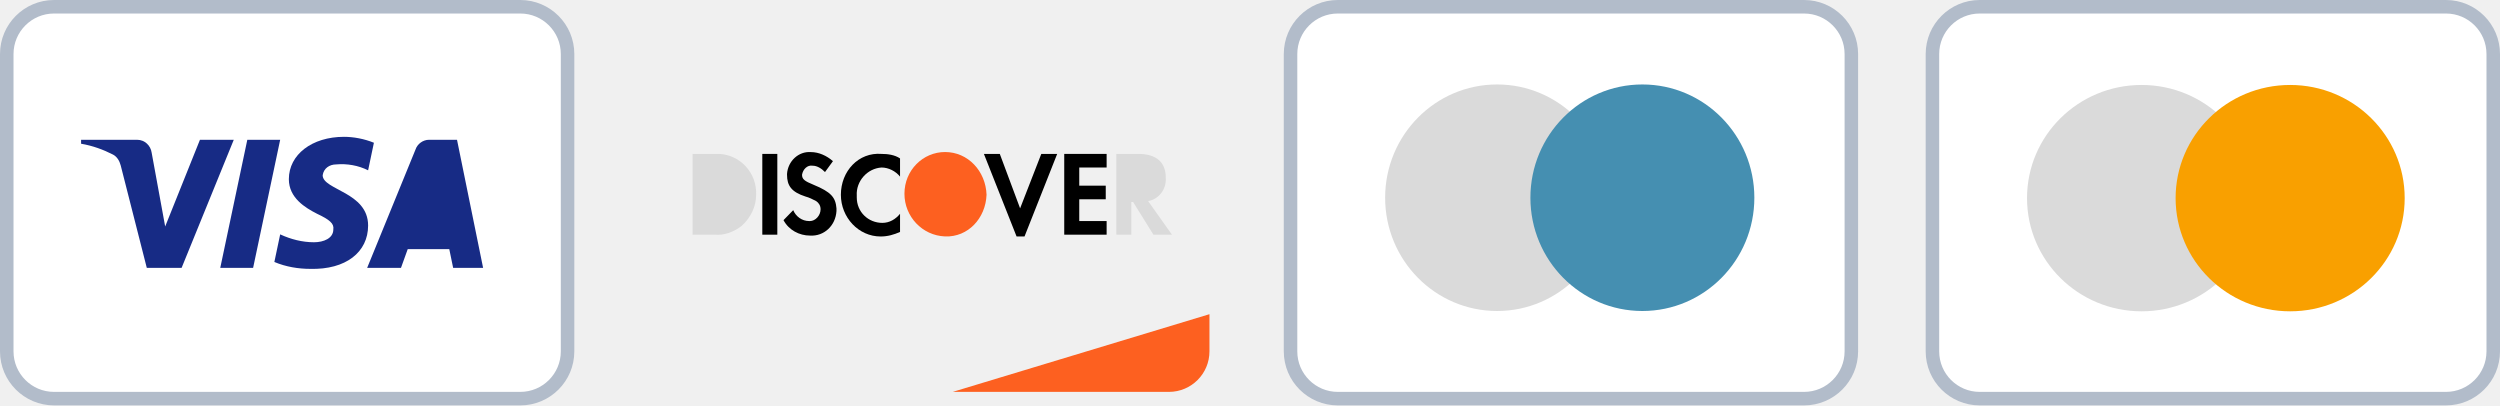
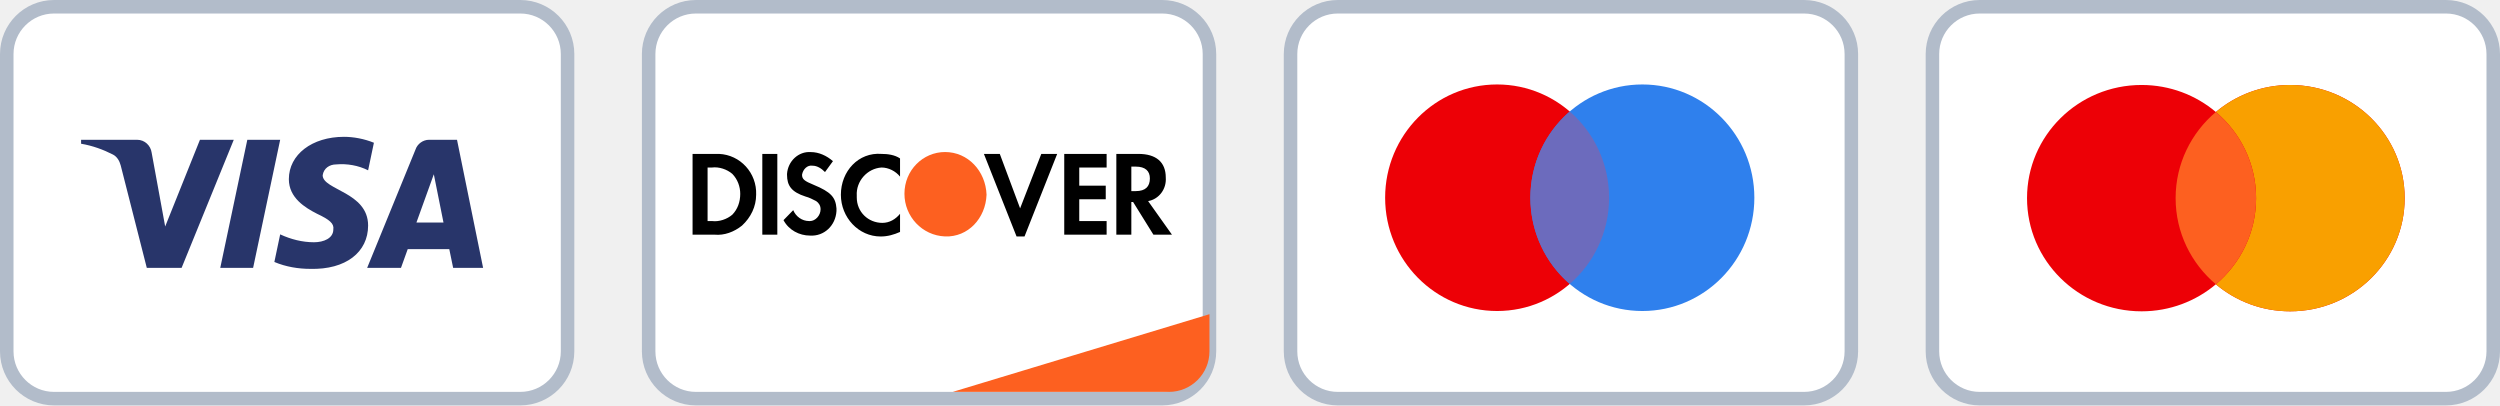
<svg xmlns="http://www.w3.org/2000/svg" width="185" height="30" viewBox="0 0 185 30" fill="none">
  <rect x="143" y="0.5" width="41.5" height="29" rx="3.5" fill="white" stroke="#B2BCCA" />
-   <ellipse cx="158.476" cy="14.662" rx="8.476" ry="8.375" fill="#DADADA" />
-   <ellipse cx="169.471" cy="14.662" rx="8.476" ry="8.375" fill="#F9A000" />
+   <path fill-rule="evenodd" clip-rule="evenodd" d="M163.974 21.037C162.494 22.284 160.574 23.038 158.476 23.038C153.795 23.038 150 19.288 150 14.662C150 10.037 153.795 6.288 158.476 6.288C160.574 6.288 162.494 7.041 163.974 8.288C165.454 7.041 167.374 6.288 169.472 6.288C174.153 6.288 177.947 10.037 177.947 14.662C177.947 19.288 174.153 23.038 169.472 23.038C167.374 23.038 165.454 22.284 163.974 21.037Z" fill="#ED0006" />
+   <path fill-rule="evenodd" clip-rule="evenodd" d="M163.974 21.037C165.796 19.501 166.952 17.215 166.952 14.662C166.952 12.11 165.796 9.824 163.974 8.288C165.454 7.041 167.374 6.288 169.471 6.288C174.153 6.288 177.947 10.037 177.947 14.662C177.947 19.288 174.153 23.038 169.471 23.038C167.374 23.038 165.454 22.284 163.974 21.037Z" fill="#F9A000" />
+   <path fill-rule="evenodd" clip-rule="evenodd" d="M163.974 21.037C165.796 19.501 166.952 17.215 166.952 14.662C166.952 12.11 165.796 9.824 163.974 8.288C162.151 9.824 160.996 12.11 160.996 14.662C160.996 17.215 162.151 19.501 163.974 21.037Z" fill="#FD6020" />
+   <rect x="48" y="0.5" width="41.5" height="29" rx="3.5" fill="white" stroke="#B2BCCA" />
  <path d="M70.5 29L89.5 23.25V26C89.5 27.657 88.157 29 86.5 29H70.5Z" fill="#FD6020" />
-   <path fill-rule="evenodd" clip-rule="evenodd" d="M86.267 13.135C86.267 11.993 85.549 11.389 84.242 11.389H82.609V17.366H83.719V14.948H83.85L85.353 17.366H86.725L84.961 14.881C85.745 14.747 86.333 14.008 86.267 13.135Z" fill="#DADADA" />
-   <path fill-rule="evenodd" clip-rule="evenodd" d="M84.046 14.142H83.719V12.329H84.046C84.765 12.329 85.091 12.665 85.091 13.202C85.091 13.806 84.765 14.142 84.046 14.142Z" fill="#DADADA" />
-   <path fill-rule="evenodd" clip-rule="evenodd" d="M78.754 17.366H81.89V16.358H79.865V14.747H81.825V13.739H79.865V12.396H81.89V11.389H78.754V17.366Z" fill="black" />
-   <path fill-rule="evenodd" clip-rule="evenodd" d="M75.488 15.418L73.985 11.389H72.809L75.227 17.5H75.814L78.232 11.389H77.056L75.488 15.418Z" fill="black" />
-   <path fill-rule="evenodd" clip-rule="evenodd" d="M62.225 14.411C62.225 16.09 63.532 17.5 65.165 17.5C65.688 17.5 66.145 17.366 66.603 17.164V15.821C66.276 16.224 65.819 16.493 65.296 16.493C64.251 16.493 63.401 15.687 63.401 14.612V14.478C63.336 13.403 64.185 12.463 65.231 12.396C65.753 12.396 66.276 12.665 66.603 13.068V11.724C66.211 11.456 65.688 11.389 65.231 11.389C63.532 11.254 62.225 12.665 62.225 14.411Z" fill="black" />
-   <path fill-rule="evenodd" clip-rule="evenodd" d="M60.2 13.672C59.547 13.403 59.351 13.269 59.351 12.933C59.416 12.53 59.743 12.194 60.135 12.262C60.462 12.262 60.788 12.463 61.05 12.732L61.638 11.926C61.18 11.523 60.592 11.254 60.004 11.254C59.09 11.187 58.306 11.926 58.24 12.866V12.933C58.24 13.739 58.567 14.209 59.612 14.545C59.874 14.612 60.135 14.746 60.396 14.881C60.592 15.015 60.723 15.217 60.723 15.485C60.723 15.955 60.331 16.358 59.939 16.358H59.874C59.351 16.358 58.894 16.023 58.698 15.552L57.979 16.291C58.371 17.03 59.155 17.433 59.939 17.433C60.984 17.5 61.834 16.694 61.899 15.62V15.418C61.834 14.612 61.507 14.209 60.2 13.672Z" fill="black" />
-   <path fill-rule="evenodd" clip-rule="evenodd" d="M56.411 17.366H57.522V11.389H56.411V17.366Z" fill="black" />
-   <path fill-rule="evenodd" clip-rule="evenodd" d="M52.883 11.389H51.25V17.366H52.883C53.602 17.433 54.321 17.164 54.908 16.694C55.562 16.09 55.954 15.284 55.954 14.411C56.019 12.799 54.778 11.456 53.21 11.389H52.883V11.389Z" fill="#DADADA" />
-   <path fill-rule="evenodd" clip-rule="evenodd" d="M54.19 15.888C53.798 16.224 53.21 16.426 52.687 16.358H52.361V12.396H52.687C53.21 12.329 53.798 12.53 54.19 12.866C54.582 13.269 54.778 13.806 54.778 14.344C54.778 14.948 54.582 15.485 54.19 15.888Z" fill="#DADADA" />
+   <path fill-rule="evenodd" clip-rule="evenodd" d="M84.242 11.389C85.549 11.389 86.267 11.993 86.267 13.135C86.333 14.008 85.745 14.747 84.961 14.881L86.725 17.366H85.353L83.85 14.948H83.719V17.366H82.609V11.389H84.242ZM83.719 14.142H84.046C84.765 14.142 85.091 13.806 85.091 13.202C85.091 12.665 84.765 12.329 84.046 12.329H83.719V14.142ZM78.754 17.366H81.89V16.358H79.865V14.747H81.825V13.739H79.865V12.396H81.89V11.389H78.754V17.366ZM75.488 15.418L73.985 11.389H72.809L75.226 17.5H75.814L78.232 11.389H77.056L75.488 15.418ZM62.225 14.411C62.225 16.09 63.532 17.5 65.165 17.5C65.688 17.5 66.145 17.366 66.603 17.164V15.821C66.276 16.224 65.819 16.493 65.296 16.493C64.251 16.493 63.401 15.687 63.401 14.612V14.478C63.336 13.403 64.185 12.463 65.231 12.396C65.753 12.396 66.276 12.665 66.603 13.068V11.724C66.211 11.456 65.688 11.389 65.231 11.389C63.532 11.254 62.225 12.665 62.225 14.411ZM60.2 13.672C59.547 13.403 59.351 13.269 59.351 12.933C59.416 12.53 59.743 12.194 60.135 12.262C60.462 12.262 60.788 12.463 61.05 12.732L61.638 11.926C61.18 11.523 60.592 11.254 60.004 11.254C59.09 11.187 58.306 11.926 58.24 12.866V12.933C58.24 13.739 58.567 14.209 59.612 14.545C59.874 14.612 60.135 14.746 60.396 14.881C60.592 15.015 60.723 15.217 60.723 15.485C60.723 15.955 60.331 16.358 59.939 16.358H59.874C59.351 16.358 58.894 16.023 58.698 15.552L57.979 16.291C58.371 17.03 59.155 17.433 59.939 17.433C60.984 17.5 61.834 16.694 61.899 15.62V15.418C61.834 14.612 61.507 14.209 60.2 13.672ZM56.411 17.366H57.522V11.389H56.411V17.366ZM51.25 11.389H52.883H53.21C54.778 11.456 56.019 12.799 55.954 14.411C55.954 15.284 55.562 16.09 54.908 16.694C54.321 17.164 53.602 17.433 52.883 17.366H51.25V11.389ZM52.687 16.358C53.21 16.426 53.798 16.224 54.19 15.888C54.582 15.485 54.778 14.948 54.778 14.344C54.778 13.806 54.582 13.269 54.19 12.866C53.798 12.53 53.21 12.329 52.687 12.396H52.361V16.358H52.687Z" fill="black" />
  <path fill-rule="evenodd" clip-rule="evenodd" d="M69.935 11.25C68.301 11.25 66.929 12.593 66.929 14.339C66.929 16.018 68.236 17.429 69.935 17.496C71.633 17.563 72.94 16.153 73.005 14.406C72.94 12.66 71.633 11.25 69.935 11.25V11.25Z" fill="#FD6020" />
  <rect x="0.5" y="0.5" width="41.5" height="29" rx="3.5" fill="white" stroke="#B2BCCA" />
-   <path fill-rule="evenodd" clip-rule="evenodd" d="M13.438 19.823H10.863L8.932 12.24C8.841 11.892 8.646 11.583 8.36 11.438C7.646 11.073 6.859 10.782 6 10.636V10.344H10.148C10.72 10.344 11.149 10.782 11.221 11.291L12.223 16.761L14.796 10.344H17.299L13.438 19.823Z" fill="#172B85" />
-   <path fill-rule="evenodd" clip-rule="evenodd" d="M18.73 19.823H16.299L18.301 10.344H20.733L18.73 19.823Z" fill="#172B85" />
-   <path fill-rule="evenodd" clip-rule="evenodd" d="M23.878 12.97C23.95 12.459 24.379 12.167 24.88 12.167C25.667 12.094 26.525 12.241 27.24 12.604L27.669 10.563C26.954 10.272 26.167 10.125 25.453 10.125C23.093 10.125 21.375 11.438 21.375 13.26C21.375 14.647 22.592 15.374 23.45 15.813C24.379 16.25 24.737 16.542 24.666 16.979C24.666 17.635 23.95 17.927 23.236 17.927C22.377 17.927 21.518 17.709 20.733 17.343L20.303 19.386C21.162 19.75 22.091 19.896 22.95 19.896C25.596 19.968 27.24 18.656 27.24 16.688C27.24 14.208 23.878 14.063 23.878 12.97Z" fill="#172B85" />
-   <path fill-rule="evenodd" clip-rule="evenodd" d="M35.75 19.823L33.819 10.344H31.745C31.316 10.344 30.887 10.636 30.744 11.073L27.169 19.823H29.672L30.171 18.438H33.247L33.533 19.823H35.75Z" fill="#172B85" />
-   <path fill-rule="evenodd" clip-rule="evenodd" d="M32.103 12.896L32.818 16.469H30.815L32.103 12.896Z" fill="#172B85" />
+   <path fill-rule="evenodd" clip-rule="evenodd" d="M13.438 19.823H10.863L8.932 12.24C8.841 11.892 8.646 11.583 8.36 11.438C7.646 11.073 6.859 10.782 6 10.636V10.344H10.148C10.72 10.344 11.149 10.782 11.221 11.291L12.223 16.761L14.796 10.344H17.299L13.438 19.823ZM18.73 19.823H16.299L18.301 10.344H20.733L18.73 19.823ZM23.878 12.97C23.95 12.459 24.379 12.167 24.88 12.167C25.667 12.094 26.525 12.241 27.24 12.604L27.669 10.563C26.954 10.272 26.167 10.125 25.453 10.125C23.093 10.125 21.375 11.438 21.375 13.26C21.375 14.647 22.592 15.374 23.45 15.813C24.379 16.25 24.737 16.542 24.666 16.979C24.666 17.635 23.95 17.927 23.236 17.927C22.377 17.927 21.518 17.709 20.733 17.343L20.303 19.386C21.162 19.75 22.091 19.896 22.95 19.896C25.596 19.968 27.24 18.656 27.24 16.688C27.24 14.208 23.878 14.063 23.878 12.97ZM35.75 19.823L33.819 10.344H31.745C31.316 10.344 30.887 10.636 30.744 11.073L27.169 19.823H29.672L30.171 18.438H33.247L33.533 19.823H35.75ZM32.103 12.896L32.818 16.469H30.815L32.103 12.896Z" fill="#28356A" />
  <rect x="95.5" y="0.5" width="41.5" height="29" rx="3.5" fill="white" stroke="#B2BCCA" />
-   <ellipse cx="110.786" cy="14.632" rx="8.286" ry="8.382" fill="#DADADA" />
-   <ellipse cx="121.536" cy="14.632" rx="8.286" ry="8.382" fill="#458FB1" />
+   <path d="M119.072 14.632C119.072 19.262 115.362 23.015 110.786 23.015C106.21 23.015 102.5 19.262 102.5 14.632C102.5 10.003 106.21 6.25 110.786 6.25C115.362 6.25 119.072 10.003 119.072 14.632Z" fill="#ED0006" />
+   <path d="M129.822 14.632C129.822 19.262 126.112 23.015 121.536 23.015C116.959 23.015 113.25 19.262 113.25 14.632C113.25 10.003 116.959 6.25 121.536 6.25C126.112 6.25 129.822 10.003 129.822 14.632Z" fill="#2F80ED" />
+   <path fill-rule="evenodd" clip-rule="evenodd" d="M116.161 8.252C117.942 9.79 119.072 12.078 119.072 14.632C119.072 17.187 117.942 19.474 116.161 21.012C114.379 19.474 113.25 17.187 113.25 14.632C113.25 12.078 114.379 9.79 116.161 8.252Z" fill="#6C6BBD" />
</svg>
